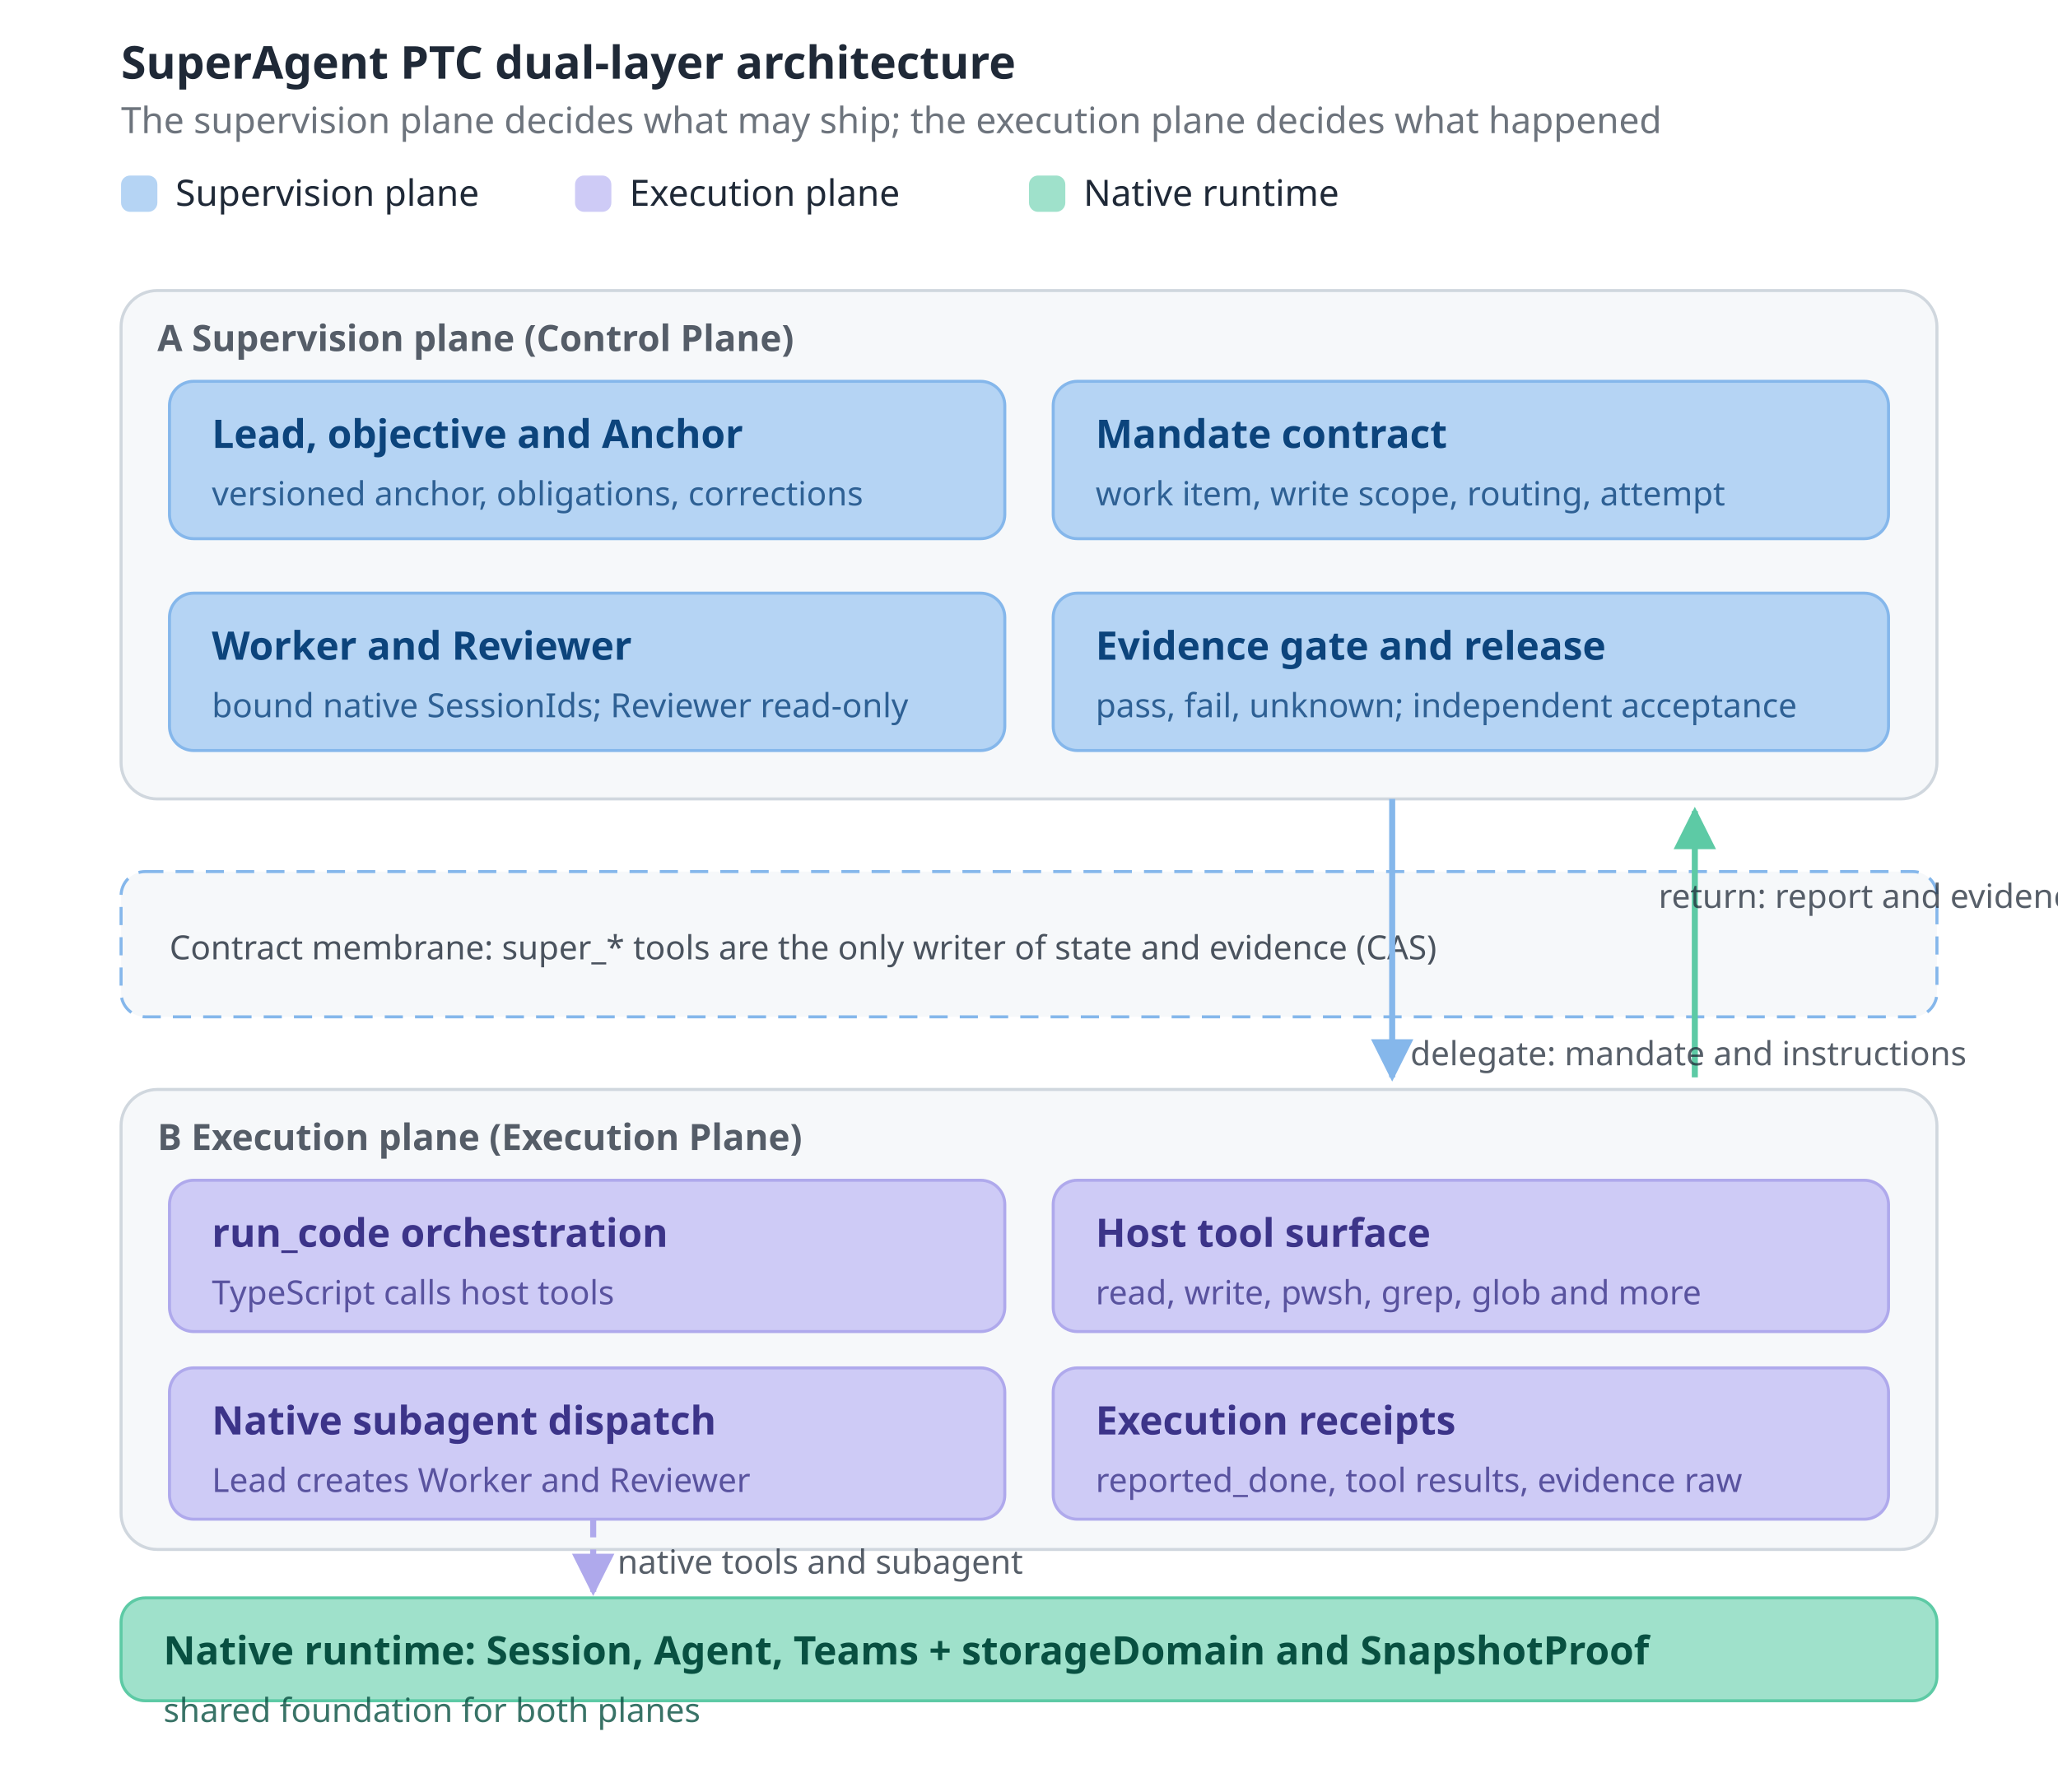
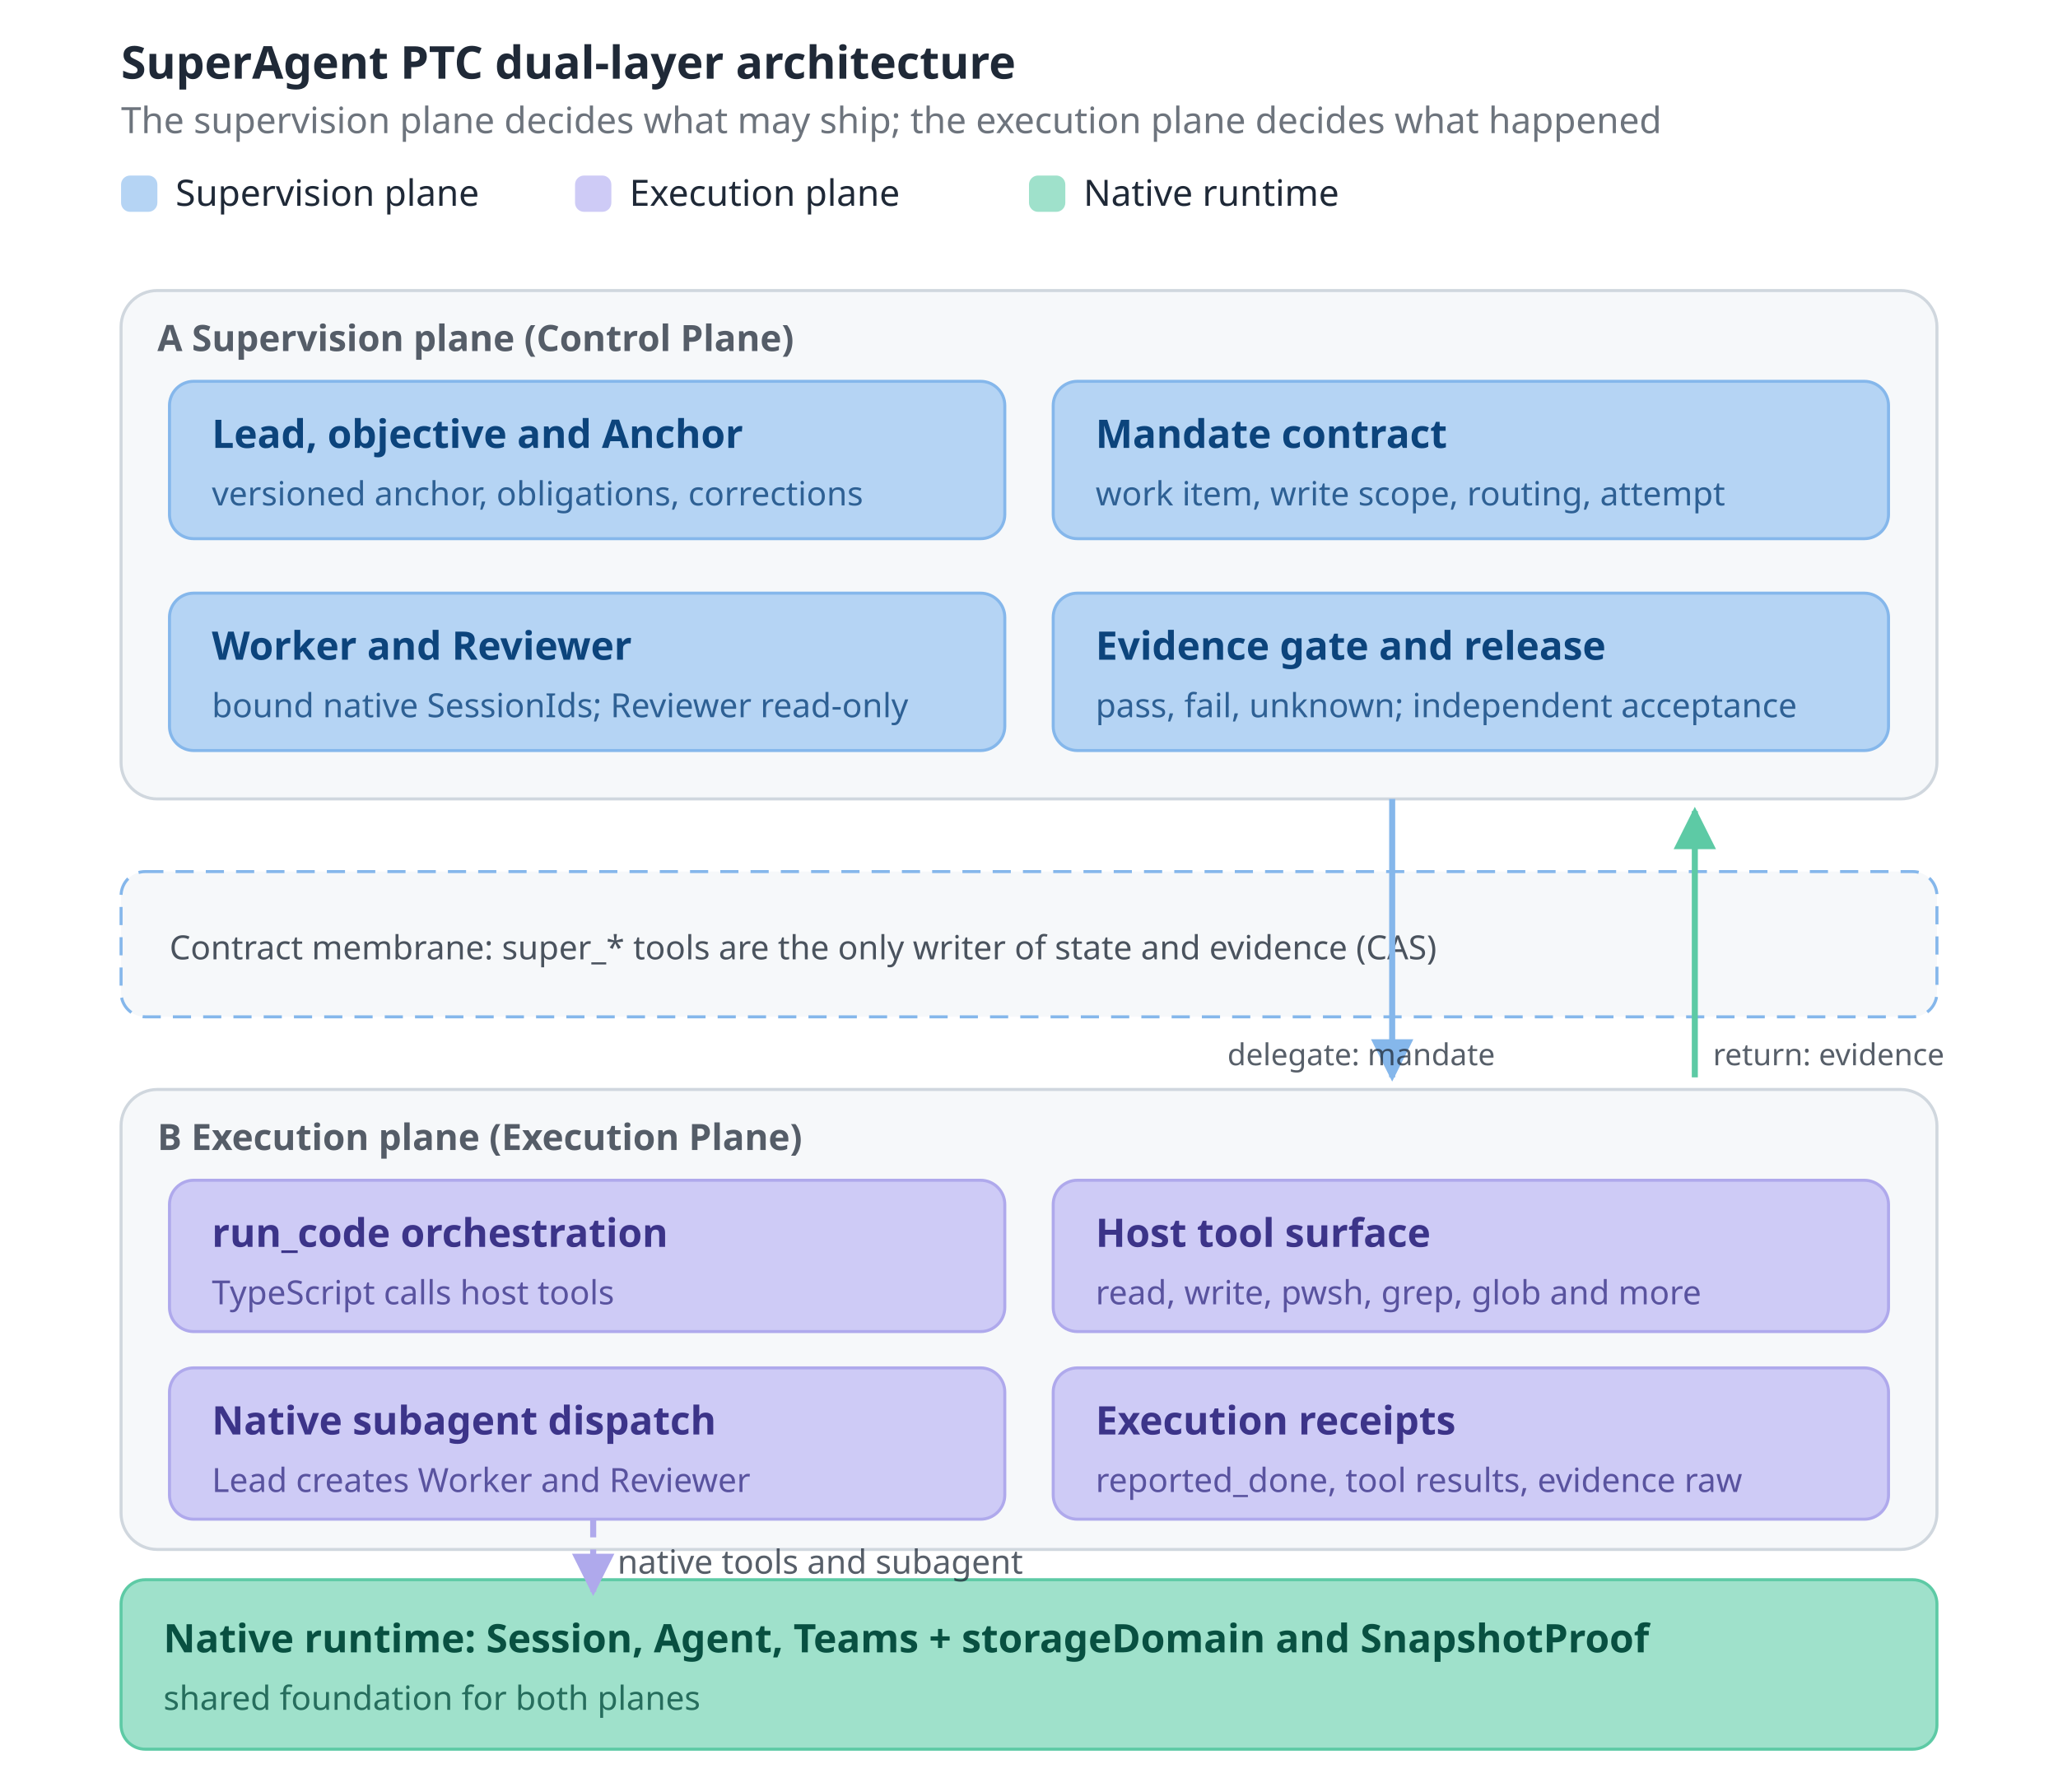
- <svg viewBox="0 0 680 592" width="100%" font-family="system-ui,sans-serif">
+ <svg xmlns="http://www.w3.org/2000/svg" viewBox="0 0 680 592" width="100%" font-family="system-ui,sans-serif">
  <defs>
    <marker id="a1" viewBox="0 0 10 10" refX="9" refY="5" markerWidth="7" markerHeight="7" orient="auto-start-reverse">
      <path d="M0,0 L10,5 L0,10 Z" fill="#85B7EB" />
    </marker>
    <marker id="a2" viewBox="0 0 10 10" refX="9" refY="5" markerWidth="7" markerHeight="7" orient="auto-start-reverse">
      <path d="M0,0 L10,5 L0,10 Z" fill="#AFA9EC" />
    </marker>
    <marker id="a3" viewBox="0 0 10 10" refX="9" refY="5" markerWidth="7" markerHeight="7" orient="auto-start-reverse">
      <path d="M0,0 L10,5 L0,10 Z" fill="#5DCAA5" />
    </marker>
  </defs>
  <text x="40" y="26" font-size="15" font-weight="600" fill="#1F2937">SuperAgent PTC dual-layer architecture</text>
  <text x="40" y="44" font-size="12" fill="#1F2937" opacity="0.65">The supervision plane decides what may ship; the execution plane decides what happened</text>
  <rect x="40" y="58" width="12" height="12" rx="3" fill="#B5D4F4" />
  <text x="58" y="68" font-size="12" fill="#1F2937">Supervision plane</text>
  <rect x="190" y="58" width="12" height="12" rx="3" fill="#CECBF6" />
  <text x="208" y="68" font-size="12" fill="#1F2937">Execution plane</text>
  <rect x="340" y="58" width="12" height="12" rx="3" fill="#9FE1CB" />
  <text x="358" y="68" font-size="12" fill="#1F2937">Native runtime</text>
  <rect x="40" y="96" width="600" height="168" rx="12" fill="#F6F8FA" stroke="#D0D7DE" />
  <text x="52" y="116" font-size="12" font-weight="600" fill="#1F2937" opacity="0.75">A  Supervision plane (Control Plane)</text>
  <rect x="56" y="126" width="276" height="52" rx="8" fill="#B5D4F4" stroke="#85B7EB" />
  <text x="70" y="148" font-size="13" font-weight="600" fill="#0C447C">Lead, objective and Anchor</text>
  <text x="70" y="167" font-size="11" fill="#0C447C" opacity="0.8">versioned anchor, obligations, corrections</text>
  <rect x="348" y="126" width="276" height="52" rx="8" fill="#B5D4F4" stroke="#85B7EB" />
  <text x="362" y="148" font-size="13" font-weight="600" fill="#0C447C">Mandate contract</text>
  <text x="362" y="167" font-size="11" fill="#0C447C" opacity="0.8">work item, write scope, routing, attempt</text>
  <rect x="56" y="196" width="276" height="52" rx="8" fill="#B5D4F4" stroke="#85B7EB" />
  <text x="70" y="218" font-size="13" font-weight="600" fill="#0C447C">Worker and Reviewer</text>
  <text x="70" y="237" font-size="11" fill="#0C447C" opacity="0.8">bound native SessionIds; Reviewer read-only</text>
  <rect x="348" y="196" width="276" height="52" rx="8" fill="#B5D4F4" stroke="#85B7EB" />
  <text x="362" y="218" font-size="13" font-weight="600" fill="#0C447C">Evidence gate and release</text>
  <text x="362" y="237" font-size="11" fill="#0C447C" opacity="0.8">pass, fail, unknown; independent acceptance</text>
  <rect x="40" y="288" width="600" height="48" rx="8" fill="#F6F8FA" stroke="#85B7EB" stroke-dasharray="6 4" />
  <text x="56" y="317" font-size="11" fill="#1F2937" opacity="0.8">Contract membrane: super_* tools are the only writer of state and evidence (CAS)</text>
  <rect x="40" y="360" width="600" height="152" rx="12" fill="#F6F8FA" stroke="#D0D7DE" />
  <text x="52" y="380" font-size="12" font-weight="600" fill="#1F2937" opacity="0.75">B  Execution plane (Execution Plane)</text>
  <rect x="56" y="390" width="276" height="50" rx="8" fill="#CECBF6" stroke="#AFA9EC" />
  <text x="70" y="412" font-size="13" font-weight="600" fill="#3C3489">run_code orchestration</text>
  <text x="70" y="431" font-size="11" fill="#3C3489" opacity="0.8">TypeScript calls host tools</text>
  <rect x="348" y="390" width="276" height="50" rx="8" fill="#CECBF6" stroke="#AFA9EC" />
  <text x="362" y="412" font-size="13" font-weight="600" fill="#3C3489">Host tool surface</text>
  <text x="362" y="431" font-size="11" fill="#3C3489" opacity="0.8">read, write, pwsh, grep, glob and more</text>
  <rect x="56" y="452" width="276" height="50" rx="8" fill="#CECBF6" stroke="#AFA9EC" />
  <text x="70" y="474" font-size="13" font-weight="600" fill="#3C3489">Native subagent dispatch</text>
  <text x="70" y="493" font-size="11" fill="#3C3489" opacity="0.8">Lead creates Worker and Reviewer</text>
  <rect x="348" y="452" width="276" height="50" rx="8" fill="#CECBF6" stroke="#AFA9EC" />
  <text x="362" y="474" font-size="13" font-weight="600" fill="#3C3489">Execution receipts</text>
  <text x="362" y="493" font-size="11" fill="#3C3489" opacity="0.8">reported_done, tool results, evidence raw</text>
-   <rect x="40" y="528" width="600" height="34" rx="8" fill="#9FE1CB" stroke="#5DCAA5" />
-   <text x="54" y="550" font-size="13" font-weight="600" fill="#085041">Native runtime: Session, Agent, Teams + storageDomain and SnapshotProof</text>
-   <text x="54" y="569" font-size="11" fill="#085041" opacity="0.8">shared foundation for both planes</text>
+   <rect x="40" y="522" width="600" height="56" rx="8" fill="#9FE1CB" stroke="#5DCAA5" />
+   <text x="54" y="546" font-size="13" font-weight="600" fill="#085041">Native runtime: Session, Agent, Teams + storageDomain and SnapshotProof</text>
+   <text x="54" y="565" font-size="11" fill="#085041" opacity="0.8">shared foundation for both planes</text>
  <line x1="460" y1="264" x2="460" y2="356" stroke="#85B7EB" stroke-width="2" marker-end="url(#a1)" />
  <line x1="560" y1="356" x2="560" y2="268" stroke="#5DCAA5" stroke-width="2" marker-end="url(#a3)" />
  <line x1="196" y1="502" x2="196" y2="526" stroke="#AFA9EC" stroke-width="2" stroke-dasharray="6 4" marker-end="url(#a2)" />
-   <text x="466" y="352" font-size="11" fill="#1F2937" opacity="0.75">delegate: mandate and instructions</text>
-   <text x="548" y="300" font-size="11" fill="#1F2937" opacity="0.75">return: report and evidence</text>
+   <text x="494" y="352" font-size="10" text-anchor="end" fill="#1F2937" opacity="0.75">delegate: mandate</text>
+   <text x="566" y="352" font-size="10" fill="#1F2937" opacity="0.75">return: evidence</text>
  <text x="204" y="520" font-size="11" fill="#1F2937" opacity="0.75">native tools and subagent</text>
</svg>
